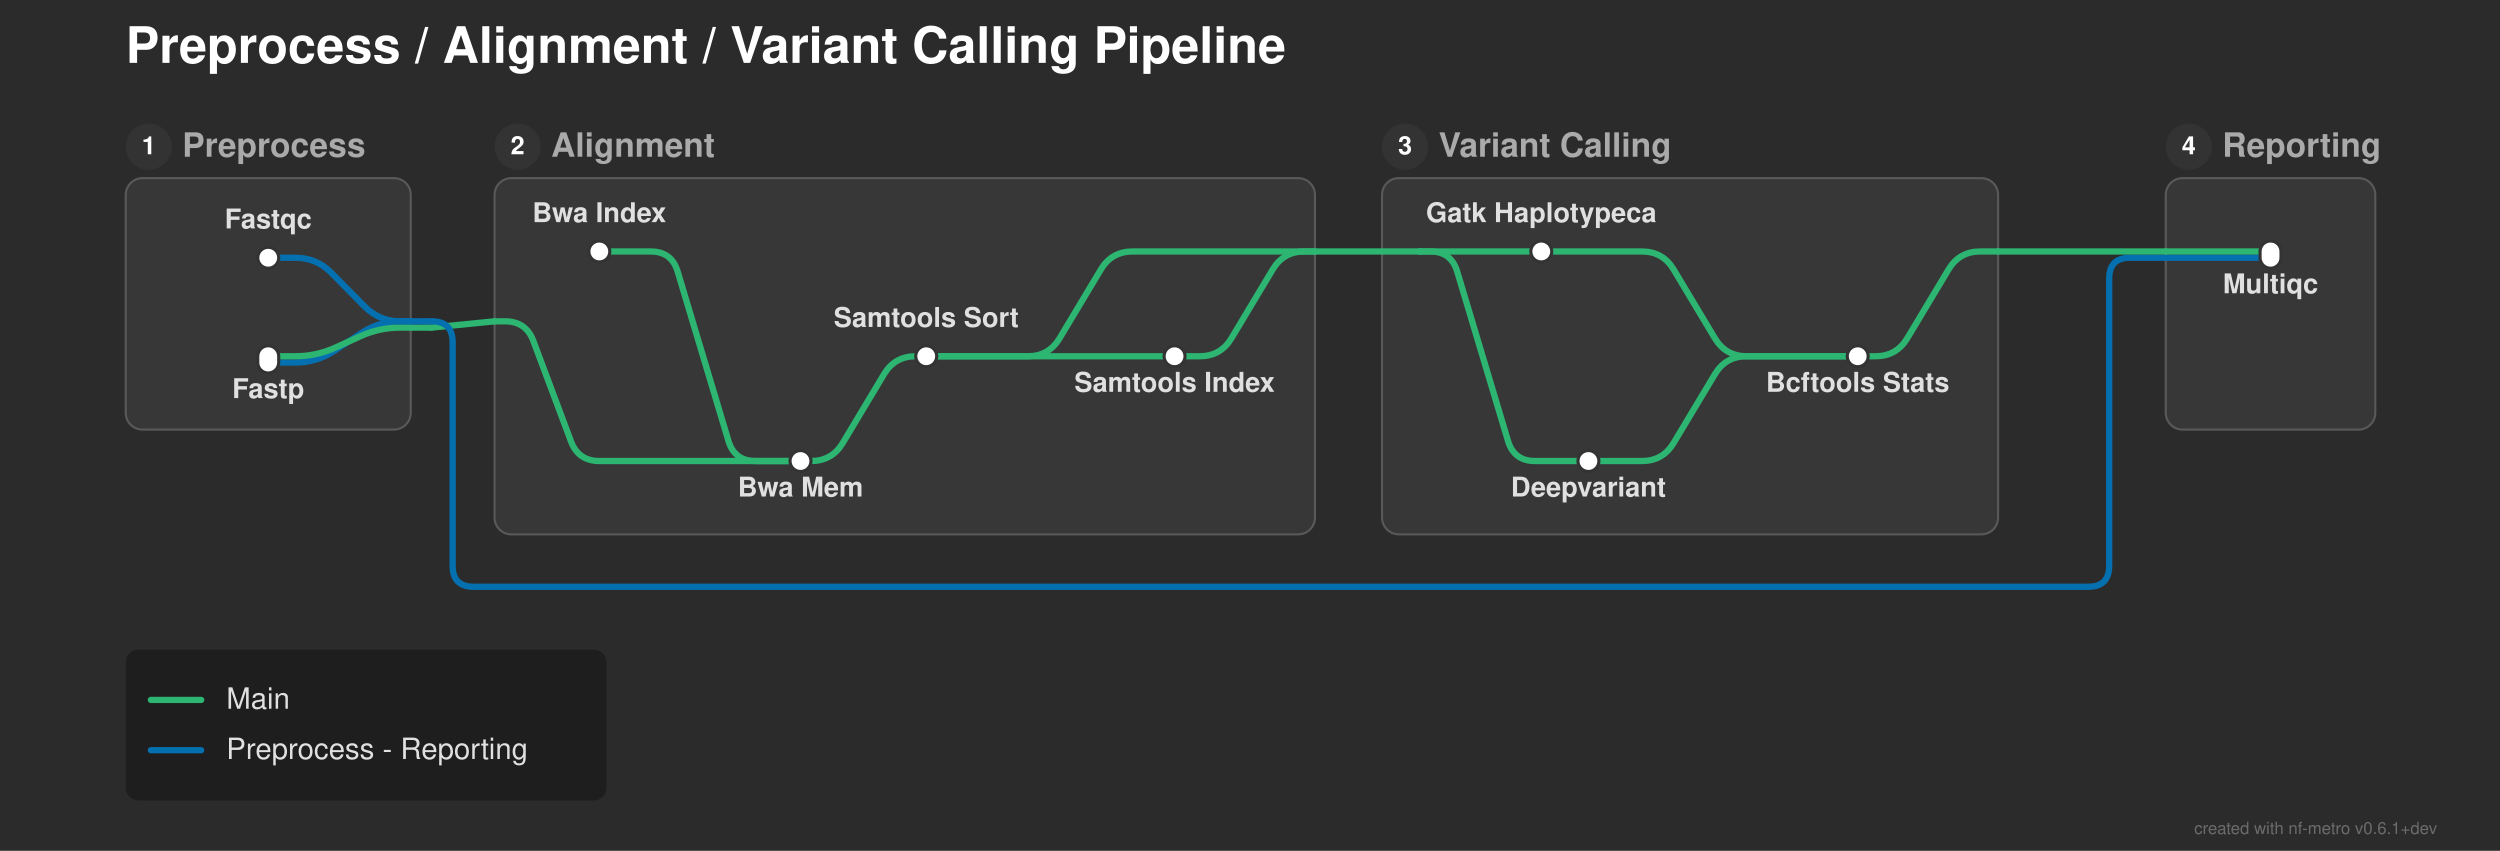
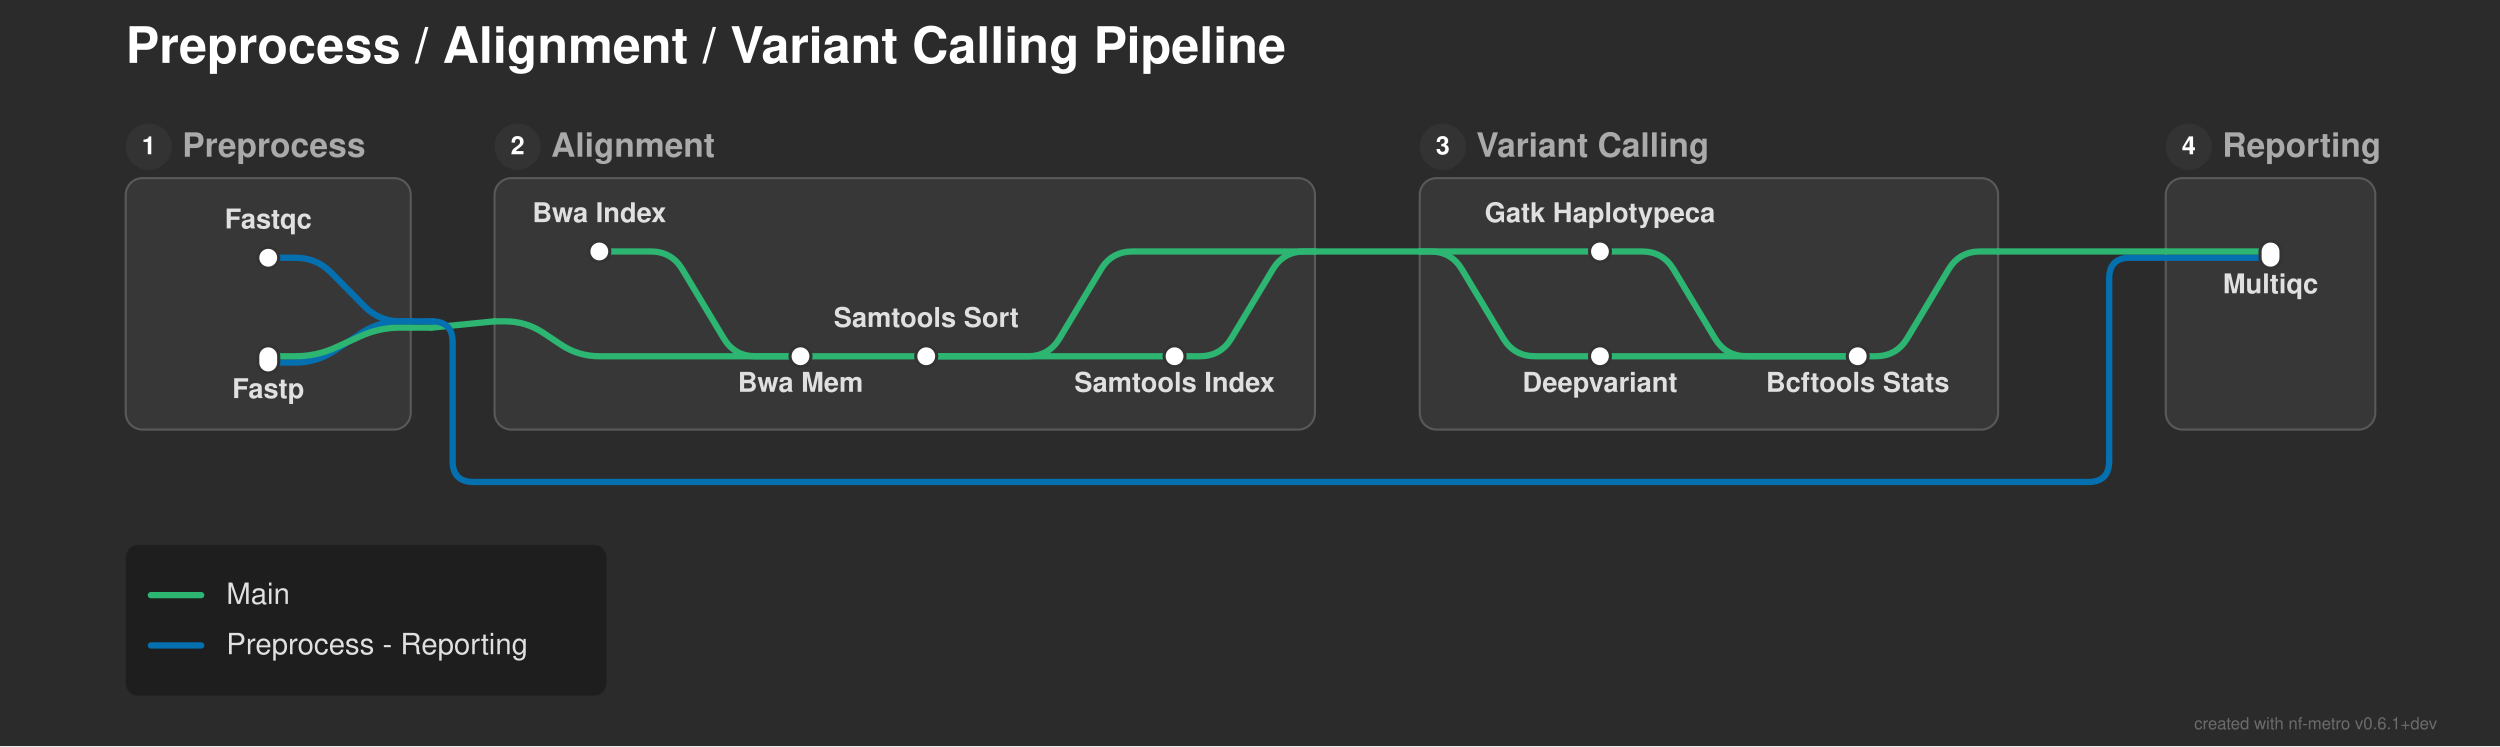
- <svg xmlns="http://www.w3.org/2000/svg" width="1193" height="406" viewBox="0 0 1193 406">
+ <svg xmlns="http://www.w3.org/2000/svg" width="1193" height="356" viewBox="0 0 1193 356">
  <defs>
</defs>
-   <rect x="0" y="0" width="1193" height="406" fill="#2b2b2b" />
+   <rect x="0" y="0" width="1193" height="356" fill="#2b2b2b" />
  <text x="60.0" y="30.0" font-size="24.0" fill="#ffffff" font-family="'Helvetica Neue', Helvetica, Arial, sans-serif" font-weight="bold" class="nf-metro-title">Preprocess / Alignment / Variant Calling Pipeline</text>
  <rect x="60.0" y="85.0" width="136.0" height="120.0" rx="8" ry="8" fill="#373737" stroke="#595959" stroke-width="1.0" />
  <circle cx="71.0" cy="70.0" r="11" fill="#333333" class="nf-metro-section-num-circle" />
  <text x="71.0" y="70.0" font-size="12" fill="#ffffff" font-family="'Helvetica Neue', Helvetica, Arial, sans-serif" font-weight="bold" text-anchor="middle" dy="0.3em">1</text>
  <text x="87.0" y="70.0" font-size="16.0" fill="#aaaaaa" font-family="'Helvetica Neue', Helvetica, Arial, sans-serif" font-weight="bold" dy="0.3em" class="nf-metro-section-label">Preprocess</text>
-   <rect x="236.0" y="85.0" width="391.5" height="170.0" rx="8" ry="8" fill="#373737" stroke="#595959" stroke-width="1.0" />
+   <rect x="236.0" y="85.0" width="391.5" height="120.0" rx="8" ry="8" fill="#373737" stroke="#595959" stroke-width="1.0" />
  <circle cx="247.0" cy="70.0" r="11" fill="#333333" class="nf-metro-section-num-circle" />
  <text x="247.0" y="70.0" font-size="12" fill="#ffffff" font-family="'Helvetica Neue', Helvetica, Arial, sans-serif" font-weight="bold" text-anchor="middle" dy="0.3em">2</text>
  <text x="263.0" y="70.0" font-size="16.0" fill="#aaaaaa" font-family="'Helvetica Neue', Helvetica, Arial, sans-serif" font-weight="bold" dy="0.3em" class="nf-metro-section-label">Alignment</text>
-   <rect x="659.5" y="85.0" width="294.0" height="170.0" rx="8" ry="8" fill="#373737" stroke="#595959" stroke-width="1.0" />
-   <circle cx="670.5" cy="70.0" r="11" fill="#333333" class="nf-metro-section-num-circle" />
-   <text x="670.5" y="70.0" font-size="12" fill="#ffffff" font-family="'Helvetica Neue', Helvetica, Arial, sans-serif" font-weight="bold" text-anchor="middle" dy="0.3em">3</text>
-   <text x="686.5" y="70.0" font-size="16.0" fill="#aaaaaa" font-family="'Helvetica Neue', Helvetica, Arial, sans-serif" font-weight="bold" dy="0.3em" class="nf-metro-section-label">Variant Calling</text>
+   <rect x="677.5" y="85.0" width="276.0" height="120.0" rx="8" ry="8" fill="#373737" stroke="#595959" stroke-width="1.0" />
+   <circle cx="688.5" cy="70.0" r="11" fill="#333333" class="nf-metro-section-num-circle" />
+   <text x="688.5" y="70.0" font-size="12" fill="#ffffff" font-family="'Helvetica Neue', Helvetica, Arial, sans-serif" font-weight="bold" text-anchor="middle" dy="0.3em">3</text>
+   <text x="704.5" y="70.0" font-size="16.0" fill="#aaaaaa" font-family="'Helvetica Neue', Helvetica, Arial, sans-serif" font-weight="bold" dy="0.3em" class="nf-metro-section-label">Variant Calling</text>
  <rect x="1033.5" y="85.0" width="100.0" height="120.0" rx="8" ry="8" fill="#373737" stroke="#595959" stroke-width="1.0" />
  <circle cx="1044.5" cy="70.0" r="11" fill="#333333" class="nf-metro-section-num-circle" />
  <text x="1044.5" y="70.0" font-size="12" fill="#ffffff" font-family="'Helvetica Neue', Helvetica, Arial, sans-serif" font-weight="bold" text-anchor="middle" dy="0.3em">4</text>
  <text x="1060.5" y="70.0" font-size="16.0" fill="#aaaaaa" font-family="'Helvetica Neue', Helvetica, Arial, sans-serif" font-weight="bold" dy="0.3em" class="nf-metro-section-label">Reporting</text>
-   <path d="M382.0,220.0 L387.0,220.0 Q397.0,220.0,402.145,211.425 L421.855,178.575 Q427.0,170.0,437.0,170.0 L442.0,170.0" stroke="#2db572" stroke-width="3.0" fill="none" stroke-linecap="round" stroke-linejoin="round" />
-   <path d="M758.0,220.0 L783.5,220.0 Q793.5,220.0,798.645,211.425 L818.355,178.575 Q823.5,170.0,833.5,170.0 L886.5,170.0" stroke="#2db572" stroke-width="3.0" fill="none" stroke-linecap="round" stroke-linejoin="round" />
  <path d="M128.0,173.0 L141.0,173.0 Q151.0,173.0,159.363,167.517 L172.637,158.816 Q181.0,153.333,191.0,153.333 L196.0,153.333" stroke="#0570b0" stroke-width="3.0" fill="none" stroke-linecap="round" stroke-linejoin="round" />
+   <path d="M382.0,170.0 L442.0,170.0" stroke="#2db572" stroke-width="3.0" stroke-linecap="round" />
  <path d="M442.0,170.0 L560.5,170.0" stroke="#2db572" stroke-width="3.0" stroke-linecap="round" />
+   <path d="M763.5,170.0 L886.5,170.0" stroke="#2db572" stroke-width="3.0" stroke-linecap="round" />
  <path d="M886.5,170.0 L895.0,170.0 Q905.0,170.0,910.145,161.425 L929.855,128.575 Q935.0,120.0,945.0,120.0 L953.5,120.0" stroke="#2db572" stroke-width="3.0" fill="none" stroke-linecap="round" stroke-linejoin="round" />
  <path d="M128.0,170.0 L141.0,170.0 Q151.0,170.0,160.1,165.854 L171.9,160.479 Q181.0,156.333,191.0,156.333 L196.0,156.333" stroke="#2db572" stroke-width="3.0" fill="none" stroke-linecap="round" stroke-linejoin="round" />
  <path d="M442.0,170.0 L490.5,170.0 Q500.5,170.0,505.645,161.425 L525.355,128.575 Q530.5,120.0,540.5,120.0 L627.5,120.0" stroke="#2db572" stroke-width="3.0" fill="none" stroke-linecap="round" stroke-linejoin="round" />
  <path d="M560.5,170.0 L572.5,170.0 Q582.5,170.0,587.645,161.425 L607.355,128.575 Q612.5,120.0,622.5,120.0 L627.5,120.0" stroke="#2db572" stroke-width="3.0" fill="none" stroke-linecap="round" stroke-linejoin="round" />
  <path d="M196.0,156.333 L206.0,156.333" stroke="#2db572" stroke-width="3.0" stroke-linecap="round" />
  <path d="M206.0,156.333 L236.0,153.333" stroke="#2db572" stroke-width="3.0" stroke-linecap="round" />
-   <path d="M236.0,153.333 L241.0,153.333 Q251.0,153.333,254.511,162.697 L272.489,210.637 Q276.0,220.0,286.0,220.0 L382.0,220.0" stroke="#2db572" stroke-width="3.0" fill="none" stroke-linecap="round" stroke-linejoin="round" />
+   <path d="M236.0,153.333 L241.0,153.333 Q251.0,153.333,259.321,158.88 L267.679,164.453 Q276.0,170.0,286.0,170.0 L382.0,170.0" stroke="#2db572" stroke-width="3.0" fill="none" stroke-linecap="round" stroke-linejoin="round" />
  <path d="M196.0,153.333 L206.0,153.333" stroke="#0570b0" stroke-width="3.0" stroke-linecap="round" />
-   <path d="M206.0,153.333 L206.0,153.333 Q216.0,153.333,216.0,163.333 L216.0,270.0 Q216.0,280.0,226.0,280.0 L996.5,280.0 Q1006.5,280.0,1006.5,270.0 L1006.5,133.0 Q1006.5,123.0,1016.5,123.0 L1033.5,123.0" stroke="#0570b0" stroke-width="3.0" fill="none" stroke-linecap="round" stroke-linejoin="round" />
+   <path d="M206.0,153.333 L206.0,153.333 Q216.0,153.333,216.0,163.333 L216.0,220.0 Q216.0,230.0,226.0,230.0 L996.5,230.0 Q1006.5,230.0,1006.5,220.0 L1006.5,133.0 Q1006.5,123.0,1016.5,123.0 L1033.5,123.0" stroke="#0570b0" stroke-width="3.0" fill="none" stroke-linecap="round" stroke-linejoin="round" />
  <path d="M128.0,123.0 L141.0,123.0 Q151.0,123.0,158.032,130.11 L173.968,146.223 Q181.0,153.333,191.0,153.333 L196.0,153.333" stroke="#0570b0" stroke-width="3.0" fill="none" stroke-linecap="round" stroke-linejoin="round" />
  <path d="M1033.5,123.0 L1083.5,123.0" stroke="#0570b0" stroke-width="3.0" stroke-linecap="round" />
-   <path d="M286.0,120.0 L310.5,120.0 Q320.5,120.0,323.373,129.578 L347.627,210.422 Q350.5,220.0,360.5,220.0 L382.0,220.0" stroke="#2db572" stroke-width="3.0" fill="none" stroke-linecap="round" stroke-linejoin="round" />
-   <path d="M735.5,120.0 L783.5,120.0 Q793.5,120.0,798.645,128.575 L818.355,161.425 Q823.5,170.0,833.5,170.0 L886.5,170.0" stroke="#2db572" stroke-width="3.0" fill="none" stroke-linecap="round" stroke-linejoin="round" />
+   <path d="M286.0,120.0 L310.5,120.0 Q320.5,120.0,325.645,128.575 L345.355,161.425 Q350.5,170.0,360.5,170.0 L382.0,170.0" stroke="#2db572" stroke-width="3.0" fill="none" stroke-linecap="round" stroke-linejoin="round" />
+   <path d="M763.5,120.0 L783.5,120.0 Q793.5,120.0,798.645,128.575 L818.355,161.425 Q823.5,170.0,833.5,170.0 L886.5,170.0" stroke="#2db572" stroke-width="3.0" fill="none" stroke-linecap="round" stroke-linejoin="round" />
  <path d="M1033.5,120.0 L1083.5,120.0" stroke="#2db572" stroke-width="3.0" stroke-linecap="round" />
-   <path d="M677.5,120.0 L735.5,120.0" stroke="#2db572" stroke-width="3.0" stroke-linecap="round" />
-   <path d="M677.5,120.0 L682.5,120.0 Q692.5,120.0,695.373,129.578 L719.627,210.422 Q722.5,220.0,732.5,220.0 L758.0,220.0" stroke="#2db572" stroke-width="3.0" fill="none" stroke-linecap="round" stroke-linejoin="round" />
+   <path d="M677.5,120.0 L763.5,120.0" stroke="#2db572" stroke-width="3.0" stroke-linecap="round" />
+   <path d="M677.5,120.0 L682.5,120.0 Q692.5,120.0,697.645,128.575 L717.355,161.425 Q722.5,170.0,732.5,170.0 L763.5,170.0" stroke="#2db572" stroke-width="3.0" fill="none" stroke-linecap="round" stroke-linejoin="round" />
  <path d="M953.5,120.0 L1033.5,120.0" stroke="#2db572" stroke-width="3.0" stroke-linecap="round" />
  <path d="M627.5,120.0 L677.5,120.0" stroke="#2db572" stroke-width="3.0" stroke-linecap="round" />
  <rect x="123.0" y="118.0" width="10.0" height="10.0" rx="5.0" ry="5.0" fill="#ffffff" stroke="#333333" stroke-width="1.5" />
  <rect x="123.0" y="165.0" width="10.0" height="13.0" rx="5.0" ry="5.0" fill="#ffffff" stroke="#333333" stroke-width="1.5" />
  <rect x="281.0" y="115.0" width="10.0" height="10.0" rx="5.0" ry="5.0" fill="#ffffff" stroke="#333333" stroke-width="1.5" />
-   <rect x="377.0" y="215.0" width="10.0" height="10.0" rx="5.0" ry="5.0" fill="#ffffff" stroke="#333333" stroke-width="1.5" />
+   <rect x="377.0" y="165.0" width="10.0" height="10.0" rx="5.0" ry="5.0" fill="#ffffff" stroke="#333333" stroke-width="1.5" />
  <rect x="437.0" y="165.0" width="10.0" height="10.0" rx="5.0" ry="5.0" fill="#ffffff" stroke="#333333" stroke-width="1.5" />
  <rect x="555.5" y="165.0" width="10.0" height="10.0" rx="5.0" ry="5.0" fill="#ffffff" stroke="#333333" stroke-width="1.5" />
-   <rect x="730.5" y="115.0" width="10.0" height="10.0" rx="5.0" ry="5.0" fill="#ffffff" stroke="#333333" stroke-width="1.5" />
-   <rect x="753.0" y="215.0" width="10.0" height="10.0" rx="5.0" ry="5.0" fill="#ffffff" stroke="#333333" stroke-width="1.5" />
+   <rect x="758.5" y="115.0" width="10.0" height="10.0" rx="5.0" ry="5.0" fill="#ffffff" stroke="#333333" stroke-width="1.5" />
+   <rect x="758.5" y="165.0" width="10.0" height="10.0" rx="5.0" ry="5.0" fill="#ffffff" stroke="#333333" stroke-width="1.5" />
  <rect x="881.5" y="165.0" width="10.0" height="10.0" rx="5.0" ry="5.0" fill="#ffffff" stroke="#333333" stroke-width="1.5" />
  <rect x="1078.5" y="115.0" width="10.0" height="13.0" rx="5.0" ry="5.0" fill="#ffffff" stroke="#333333" stroke-width="1.5" />
  <text x="286.0" y="106.0" font-size="13.0" fill="#e0e0e0" font-family="'Helvetica Neue', Helvetica, Arial, sans-serif" font-weight="bold" text-anchor="middle" dominant-baseline="auto">Bwa Index</text>
-   <text x="735.5" y="106.0" font-size="13.0" fill="#e0e0e0" font-family="'Helvetica Neue', Helvetica, Arial, sans-serif" font-weight="bold" text-anchor="middle" dominant-baseline="auto">Gatk Haplotypeca</text>
-   <text x="758.0" y="231.0" font-size="13.0" fill="#e0e0e0" font-family="'Helvetica Neue', Helvetica, Arial, sans-serif" font-weight="bold" text-anchor="middle" dominant-baseline="hanging">Deepvariant</text>
+   <text x="763.5" y="106.0" font-size="13.0" fill="#e0e0e0" font-family="'Helvetica Neue', Helvetica, Arial, sans-serif" font-weight="bold" text-anchor="middle" dominant-baseline="auto">Gatk Haplotypeca</text>
+   <text x="763.5" y="181.0" font-size="13.0" fill="#e0e0e0" font-family="'Helvetica Neue', Helvetica, Arial, sans-serif" font-weight="bold" text-anchor="middle" dominant-baseline="hanging">Deepvariant</text>
  <text x="128.0" y="109.0" font-size="13.0" fill="#e0e0e0" font-family="'Helvetica Neue', Helvetica, Arial, sans-serif" font-weight="bold" text-anchor="middle" dominant-baseline="auto">Fastqc</text>
  <text x="1083.5" y="134.0" font-size="13.0" fill="#e0e0e0" font-family="'Helvetica Neue', Helvetica, Arial, sans-serif" font-weight="bold" text-anchor="middle" dominant-baseline="hanging">Multiqc</text>
  <text x="128.0" y="184.0" font-size="13.0" fill="#e0e0e0" font-family="'Helvetica Neue', Helvetica, Arial, sans-serif" font-weight="bold" text-anchor="middle" dominant-baseline="hanging">Fastp</text>
  <text x="886.5" y="181.0" font-size="13.0" fill="#e0e0e0" font-family="'Helvetica Neue', Helvetica, Arial, sans-serif" font-weight="bold" text-anchor="middle" dominant-baseline="hanging">Bcftools Stats</text>
-   <text x="382.0" y="231.0" font-size="13.0" fill="#e0e0e0" font-family="'Helvetica Neue', Helvetica, Arial, sans-serif" font-weight="bold" text-anchor="middle" dominant-baseline="hanging">Bwa Mem</text>
+   <text x="382.0" y="181.0" font-size="13.0" fill="#e0e0e0" font-family="'Helvetica Neue', Helvetica, Arial, sans-serif" font-weight="bold" text-anchor="middle" dominant-baseline="hanging">Bwa Mem</text>
  <text x="442.0" y="156.0" font-size="13.0" fill="#e0e0e0" font-family="'Helvetica Neue', Helvetica, Arial, sans-serif" font-weight="bold" text-anchor="middle" dominant-baseline="auto">Samtools Sort</text>
  <text x="560.5" y="181.0" font-size="13.0" fill="#e0e0e0" font-family="'Helvetica Neue', Helvetica, Arial, sans-serif" font-weight="bold" text-anchor="middle" dominant-baseline="hanging">Samtools Index</text>
-   <rect x="60.0" y="310.0" width="229.4" height="72.0" rx="6" ry="6" fill="rgba(0, 0, 0, 0.3)" />
-   <path d="M72.0,334.0 L96.0,334.0" stroke="#2db572" stroke-width="3.0" stroke-linecap="round" />
-   <text x="108.0" y="334.0" font-size="14.0" fill="#e0e0e0" font-family="'Helvetica Neue', Helvetica, Arial, sans-serif" dy="0.3em">Main</text>
-   <path d="M72.0,358.0 L96.0,358.0" stroke="#0570b0" stroke-width="3.0" stroke-linecap="round" />
-   <text x="108.0" y="358.0" font-size="14.0" fill="#e0e0e0" font-family="'Helvetica Neue', Helvetica, Arial, sans-serif" dy="0.3em">Preprocess - Reporting</text>
-   <text x="1163.0" y="398.0" font-size="8" fill="rgba(150, 150, 150, 0.6)" font-family="'Helvetica Neue', Helvetica, Arial, sans-serif" text-anchor="end">created with nf-metro v0.6.1+dev</text>
+   <rect x="60.0" y="260.0" width="229.4" height="72.0" rx="6" ry="6" fill="rgba(0, 0, 0, 0.3)" />
+   <path d="M72.0,284.0 L96.0,284.0" stroke="#2db572" stroke-width="3.0" stroke-linecap="round" />
+   <text x="108.0" y="284.0" font-size="14.0" fill="#e0e0e0" font-family="'Helvetica Neue', Helvetica, Arial, sans-serif" dy="0.3em">Main</text>
+   <path d="M72.0,308.0 L96.0,308.0" stroke="#0570b0" stroke-width="3.0" stroke-linecap="round" />
+   <text x="108.0" y="308.0" font-size="14.0" fill="#e0e0e0" font-family="'Helvetica Neue', Helvetica, Arial, sans-serif" dy="0.3em">Preprocess - Reporting</text>
+   <text x="1163.0" y="348.0" font-size="8" fill="rgba(150, 150, 150, 0.6)" font-family="'Helvetica Neue', Helvetica, Arial, sans-serif" text-anchor="end">created with nf-metro v0.6.1+dev</text>
</svg>
